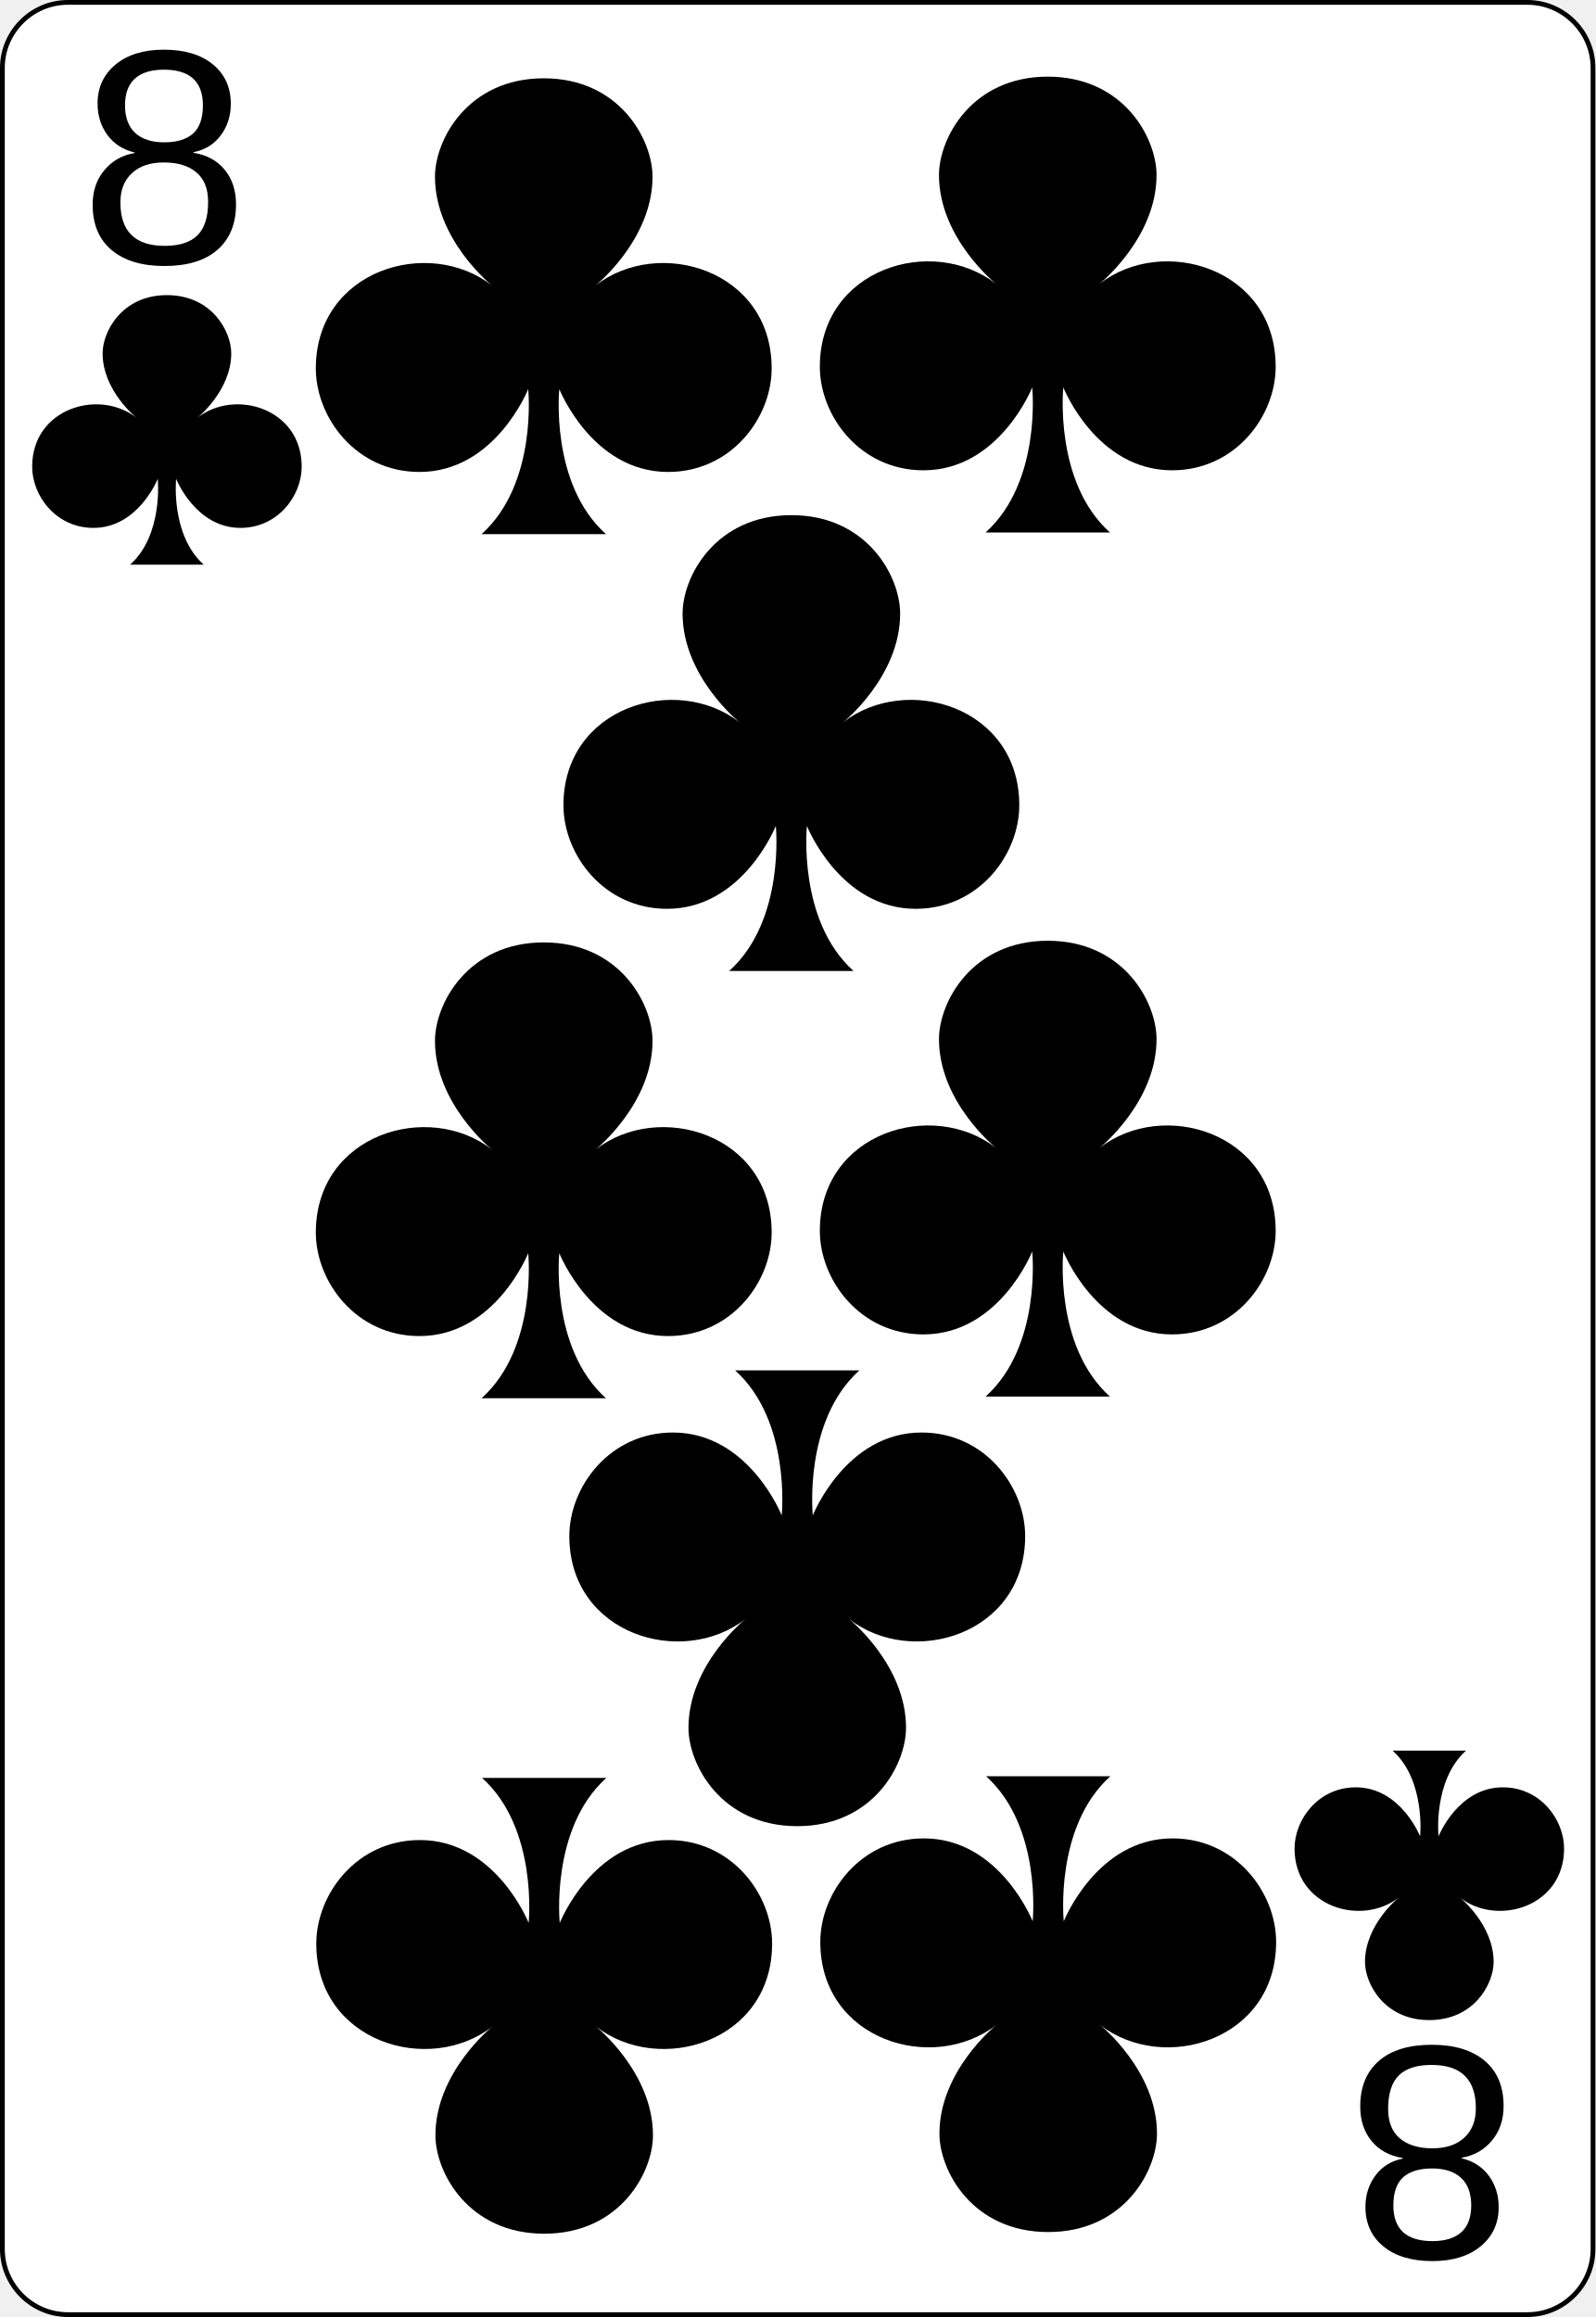
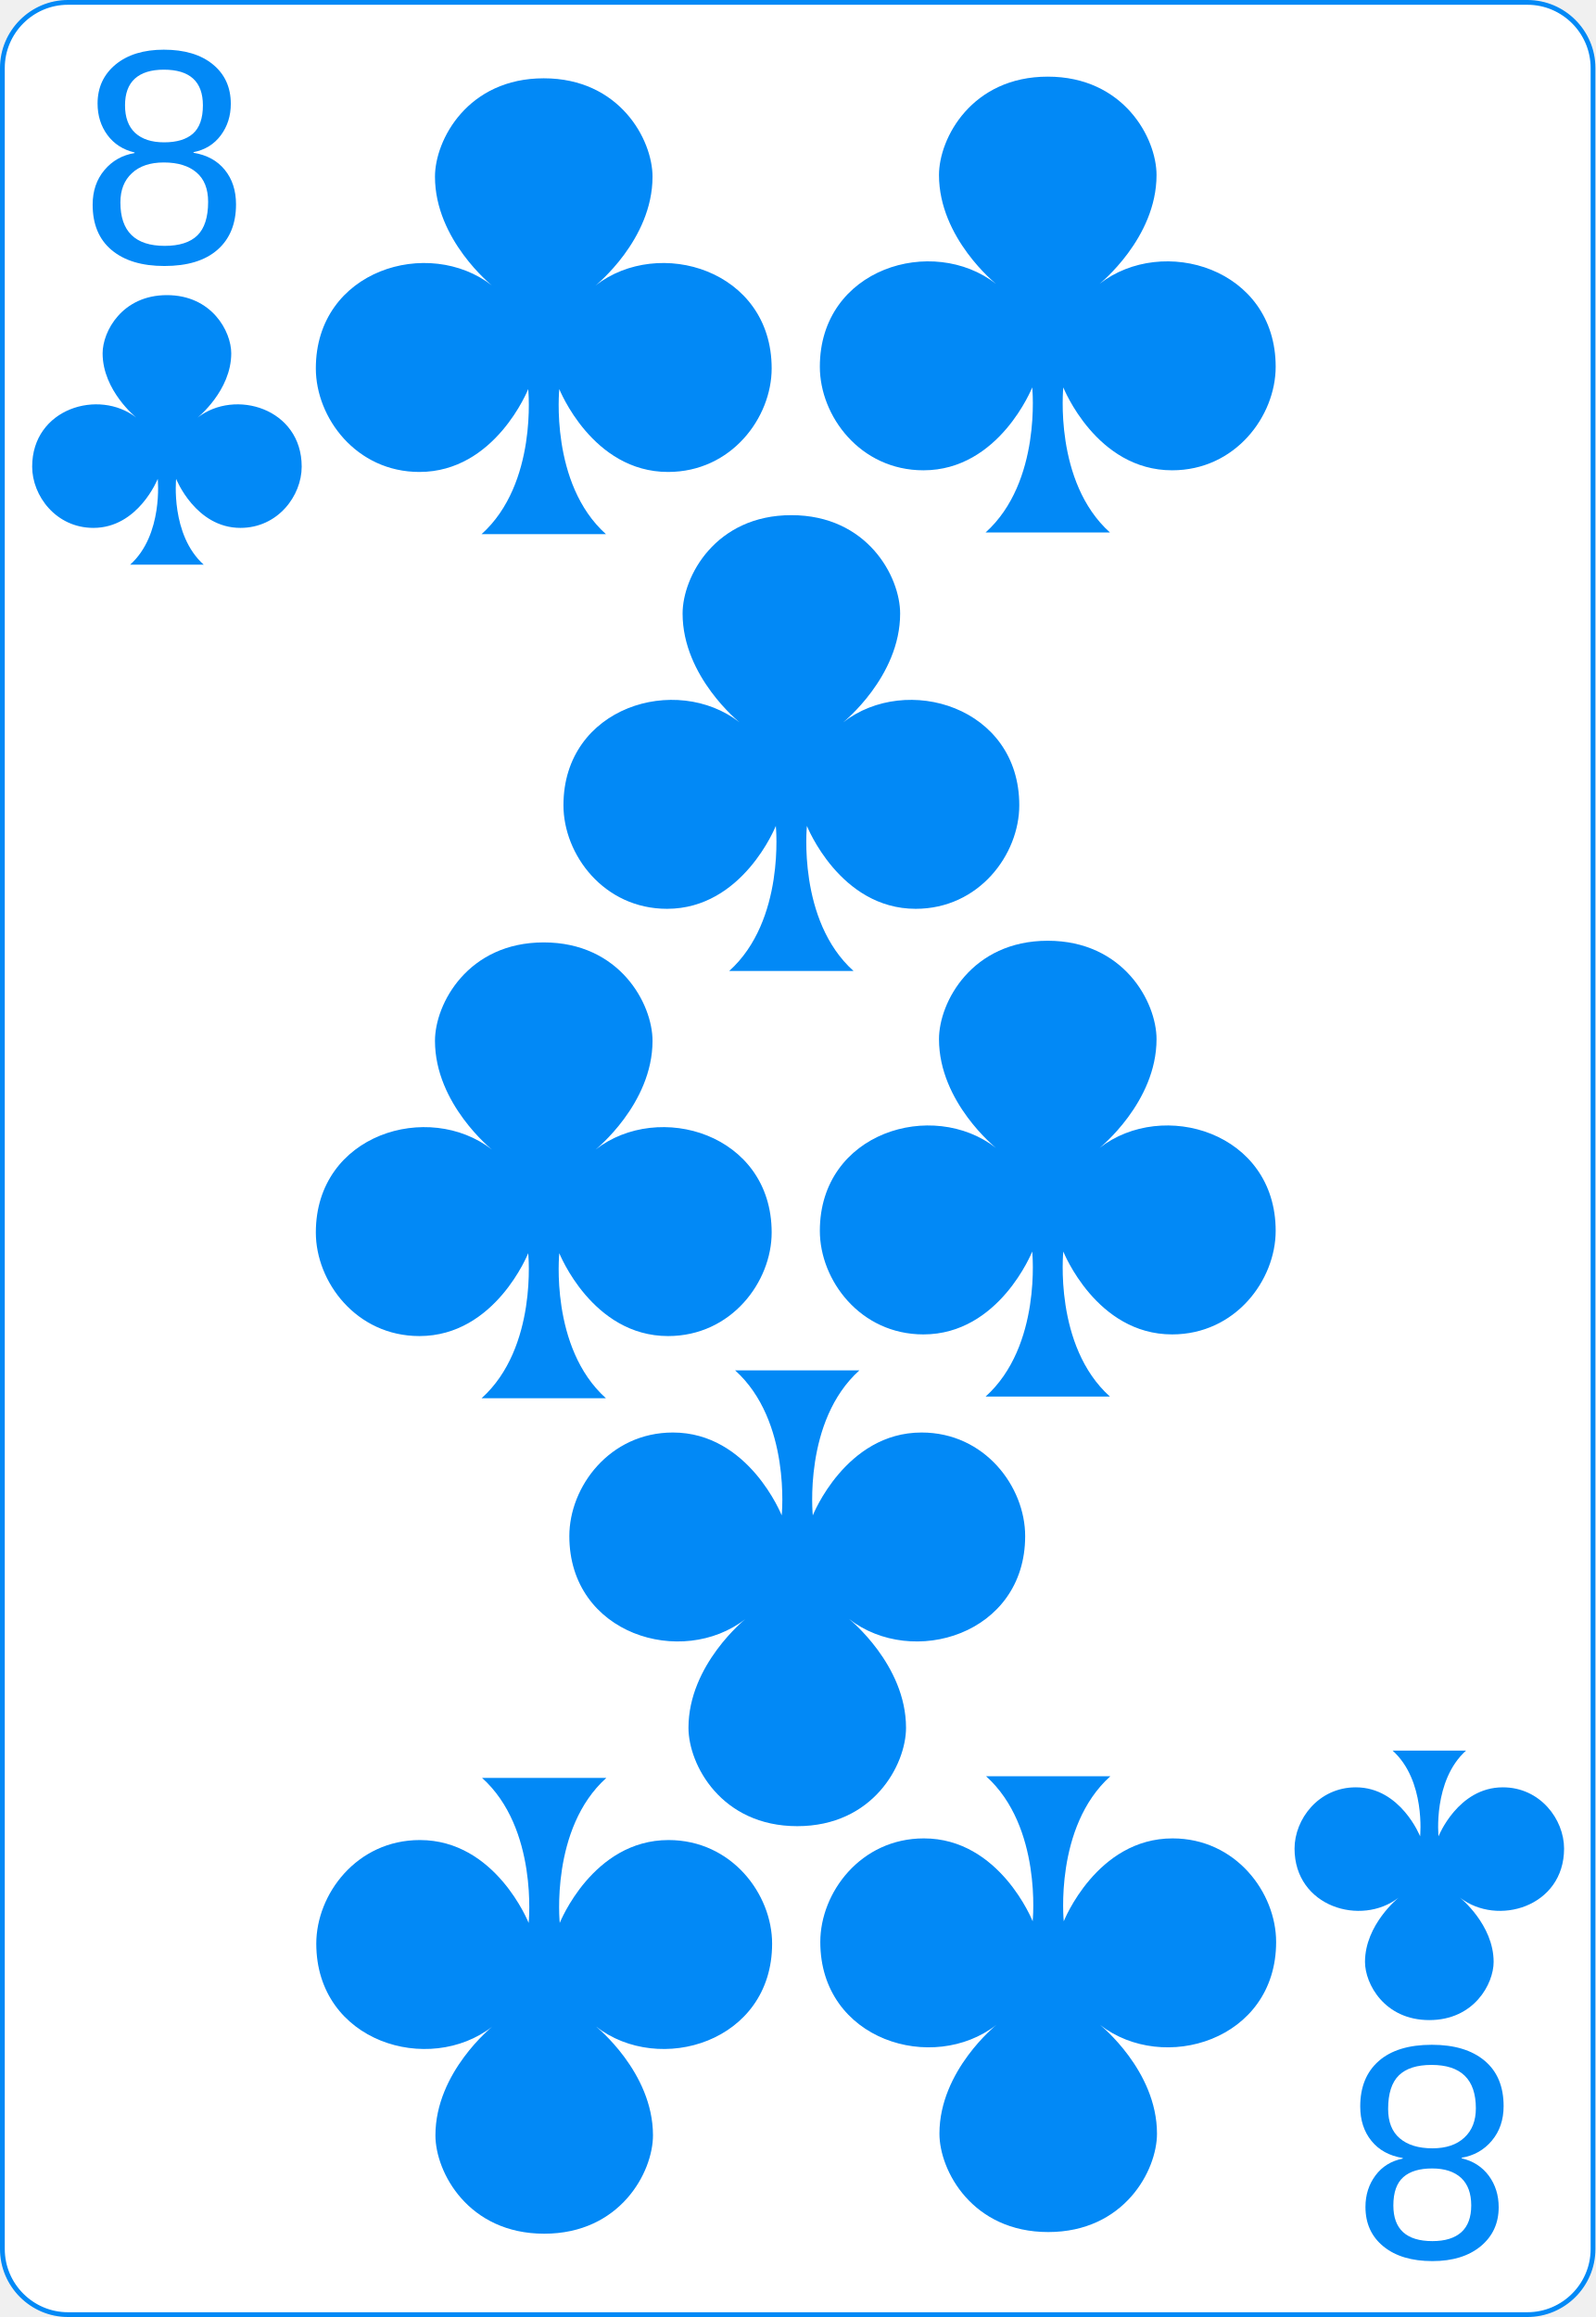
<svg xmlns="http://www.w3.org/2000/svg" xmlns:xlink="http://www.w3.org/1999/xlink" width="167.087pt" height="242.667pt" viewBox="0 0 167.087 242.667" xml:space="preserve" id="svg2" version="1.1">
  <defs id="defs41">
    <radialGradient xlink:href="#linearGradient2984" id="radialGradient3760" cx="48.231" cy="18.138" fx="48.231" fy="18.138" r="9.5" gradientUnits="userSpaceOnUse" gradientTransform="matrix(-1.560526,0.01828294,-0.02684055,-2.290953,123.9838,58.80911)" />
    <linearGradient id="linearGradient2984">
-       <stop style="stop-color:#000000;stop-opacity:1;" offset="0" id="stop2986" />
-       <stop style="stop-color:#000000;stop-opacity:0.656;" offset="1" id="stop2988" />
+       <stop style="stop-color:#0289F6;stop-opacity:1;" offset="0" id="stop2986" />
+       <stop style="stop-color:#0289F6;stop-opacity:0.656;" offset="1" id="stop2988" />
    </linearGradient>
    <radialGradient xlink:href="#linearGradient3784" id="radialGradient3792" cx="171.487" cy="511.223" fx="171.487" fy="511.223" r="81.903" gradientTransform="matrix(1.152989,-0.6739155,0.3948202,0.6754904,-233.6326,270.4008)" gradientUnits="userSpaceOnUse" />
    <linearGradient id="linearGradient3784">
      <stop style="stop-color:#ffffff;stop-opacity:0.534;" offset="0" id="stop3786" />
-       <stop style="stop-color:#000000;stop-opacity:0;" offset="1" id="stop3788" />
+       <stop style="stop-color:#0289F6;stop-opacity:0;" offset="1" id="stop3788" />
    </linearGradient>
    <radialGradient r="81.903" fy="511.223" fx="171.487" cy="511.223" cx="171.487" gradientTransform="matrix(1.152989,-0.6739155,0.3948202,0.6754904,-233.6326,270.4008)" gradientUnits="userSpaceOnUse" id="radialGradient3855" xlink:href="#linearGradient3784-4" />
    <linearGradient id="linearGradient3784-4">
      <stop style="stop-color:#ffffff;stop-opacity:0.519;" offset="0" id="stop3786-8" />
-       <stop style="stop-color:#000000;stop-opacity:0;" offset="1" id="stop3788-6" />
+       <stop style="stop-color:#0289F6;stop-opacity:0;" offset="1" id="stop3788-6" />
    </linearGradient>
    <radialGradient r="81.903" fy="461.841" fx="181.694" cy="461.841" cx="181.694" gradientTransform="matrix(1.152989,-0.6739155,0.3948202,0.6754904,-233.6326,270.4008)" gradientUnits="userSpaceOnUse" id="radialGradient3916" xlink:href="#linearGradient3784-3" />
    <linearGradient id="linearGradient3784-3">
      <stop style="stop-color:#ffffff;stop-opacity:0.702;" offset="0" id="stop3786-86" />
-       <stop style="stop-color:#000000;stop-opacity:0;" offset="1" id="stop3788-2" />
+       <stop style="stop-color:#0289F6;stop-opacity:0;" offset="1" id="stop3788-2" />
    </linearGradient>
  </defs>
-   <g id="Layer_x0020_1" style="fill-rule:nonzero;clip-rule:nonzero;stroke:#000000;stroke-miterlimit:4;">
+   <g id="Layer_x0020_1" style="fill-rule:nonzero;clip-rule:nonzero;stroke:#0289F6;stroke-miterlimit:4;">
    <path style="fill:#FFFFFF;stroke-width:0.5;" d="M166.837,235.548c0,3.777-3.087,6.869-6.871,6.869H7.111c-3.775,0-6.861-3.092-6.861-6.869V7.12C0.25,3.343,3.336,0.25,7.111,0.25h152.855    c3.784,0,6.871,3.093,6.871,6.87v228.428z" id="path5" />
    <g style="stroke:none;" id="g7">
      <g id="g9">
				
			</g>
    </g>
    <g id="g15">
			
		</g>
    <g id="g19">
			
		</g>
    <g style="stroke:none;" id="g23">
      <g id="g25">
				
			</g>
    </g>
    <g style="stroke:none;" id="g31">
      <g id="g33">
				
			</g>
    </g>
  </g>
-   <text xml:space="preserve" style="font-size:32px;font-style:normal;font-weight:normal;line-height:125%;letter-spacing:0px;word-spacing:0px;fill:#000000;fill-opacity:1;stroke:none;font-family:Bitstream Vera Sans" x="8.311" y="27.548" id="text3788">
+   <text xml:space="preserve" style="font-size:32px;font-style:normal;font-weight:normal;line-height:125%;letter-spacing:0px;word-spacing:0px;fill:#0289F6;fill-opacity:1;stroke:none;font-family:Bitstream Vera Sans" x="8.311" y="27.548" id="text3788">
    <tspan id="tspan3790" x="8.311" y="27.548" style="font-style:normal;font-variant:normal;font-weight:normal;font-stretch:normal;font-family:Arial;-inkscape-font-specification:Arial">8</tspan>
  </text>
  <g transform="matrix(1.485651,0,0,1.485651,-54.02466,10.01807)" id="layer1-1-4">
-     <path id="cl-9" d="m 50.291,22.698 c 0,0 2.375,-1.9 2.375,-4.534 0,-1.542 -1.369,-4.102 -4.534,-4.102 -3.165,0 -4.534,2.561 -4.534,4.102 0,2.634 2.375,4.534 2.375,4.534 -2.638,-2.055 -7.341,-0.652 -7.341,3.455 0,2.056 1.68,4.318 4.318,4.318 3.165,0 4.534,-3.455 4.534,-3.455 0,0 0.402,3.938 -1.943,6.046 h 5.182 c -2.345,-2.107 -1.943,-6.046 -1.943,-6.046 0,0 1.369,3.455 4.534,3.455 2.639,0 4.318,-2.263 4.318,-4.318 0,-4.107 -4.703,-5.51 -7.341,-3.455 z" style="fill:#000000" />
+     <path id="cl-9" d="m 50.291,22.698 c 0,0 2.375,-1.9 2.375,-4.534 0,-1.542 -1.369,-4.102 -4.534,-4.102 -3.165,0 -4.534,2.561 -4.534,4.102 0,2.634 2.375,4.534 2.375,4.534 -2.638,-2.055 -7.341,-0.652 -7.341,3.455 0,2.056 1.68,4.318 4.318,4.318 3.165,0 4.534,-3.455 4.534,-3.455 0,0 0.402,3.938 -1.943,6.046 h 5.182 c -2.345,-2.107 -1.943,-6.046 -1.943,-6.046 0,0 1.369,3.455 4.534,3.455 2.639,0 4.318,-2.263 4.318,-4.318 0,-4.107 -4.703,-5.51 -7.341,-3.455 z" style="fill:#0289F6" />
  </g>
-   <text xml:space="preserve" style="font-size:32px;font-style:normal;font-weight:normal;line-height:125%;letter-spacing:0px;word-spacing:0px;fill:#000000;fill-opacity:1;stroke:none;font-family:Bitstream Vera Sans" x="-158.864" y="-214.467" id="text3788-8" transform="scale(-1,-1)">
+   <text xml:space="preserve" style="font-size:32px;font-style:normal;font-weight:normal;line-height:125%;letter-spacing:0px;word-spacing:0px;fill:#0289F6;fill-opacity:1;stroke:none;font-family:Bitstream Vera Sans" x="-158.864" y="-214.467" id="text3788-8" transform="scale(-1,-1)">
    <tspan id="tspan3790-7" x="-158.864" y="-214.467" style="font-style:normal;font-variant:normal;font-weight:normal;font-stretch:normal;font-family:Arial;-inkscape-font-specification:Arial">8</tspan>
  </text>
  <g transform="matrix(-1.485651,0,0,-1.485651,221.1992,232.4618)" id="layer1-1-4-1">
-     <path id="cl-9-7" d="m 50.291,22.698 c 0,0 2.375,-1.9 2.375,-4.534 0,-1.542 -1.369,-4.102 -4.534,-4.102 -3.165,0 -4.534,2.561 -4.534,4.102 0,2.634 2.375,4.534 2.375,4.534 -2.638,-2.055 -7.341,-0.652 -7.341,3.455 0,2.056 1.68,4.318 4.318,4.318 3.165,0 4.534,-3.455 4.534,-3.455 0,0 0.402,3.938 -1.943,6.046 h 5.182 c -2.345,-2.107 -1.943,-6.046 -1.943,-6.046 0,0 1.369,3.455 4.534,3.455 2.639,0 4.318,-2.263 4.318,-4.318 0,-4.107 -4.703,-5.51 -7.341,-3.455 z" style="fill:#000000" />
+     <path id="cl-9-7" d="m 50.291,22.698 c 0,0 2.375,-1.9 2.375,-4.534 0,-1.542 -1.369,-4.102 -4.534,-4.102 -3.165,0 -4.534,2.561 -4.534,4.102 0,2.634 2.375,4.534 2.375,4.534 -2.638,-2.055 -7.341,-0.652 -7.341,3.455 0,2.056 1.68,4.318 4.318,4.318 3.165,0 4.534,-3.455 4.534,-3.455 0,0 0.402,3.938 -1.943,6.046 h 5.182 c -2.345,-2.107 -1.943,-6.046 -1.943,-6.046 0,0 1.369,3.455 4.534,3.455 2.639,0 4.318,-2.263 4.318,-4.318 0,-4.107 -4.703,-5.51 -7.341,-3.455 z" style="fill:#0289F6" />
  </g>
  <g transform="matrix(2.512578,0,0,2.512578,-63.98839,-27.13112)" id="layer1-1-4-8">
-     <path id="cl-9-8" d="m 50.291,22.698 c 0,0 2.375,-1.9 2.375,-4.534 0,-1.542 -1.369,-4.102 -4.534,-4.102 -3.165,0 -4.534,2.561 -4.534,4.102 0,2.634 2.375,4.534 2.375,4.534 -2.638,-2.055 -7.341,-0.652 -7.341,3.455 0,2.056 1.68,4.318 4.318,4.318 3.165,0 4.534,-3.455 4.534,-3.455 0,0 0.402,3.938 -1.943,6.046 h 5.182 c -2.345,-2.107 -1.943,-6.046 -1.943,-6.046 0,0 1.369,3.455 4.534,3.455 2.639,0 4.318,-2.263 4.318,-4.318 0,-4.107 -4.703,-5.51 -7.341,-3.455 z" style="fill:#000000" />
+     <path id="cl-9-8" d="m 50.291,22.698 c 0,0 2.375,-1.9 2.375,-4.534 0,-1.542 -1.369,-4.102 -4.534,-4.102 -3.165,0 -4.534,2.561 -4.534,4.102 0,2.634 2.375,4.534 2.375,4.534 -2.638,-2.055 -7.341,-0.652 -7.341,3.455 0,2.056 1.68,4.318 4.318,4.318 3.165,0 4.534,-3.455 4.534,-3.455 0,0 0.402,3.938 -1.943,6.046 h 5.182 c -2.345,-2.107 -1.943,-6.046 -1.943,-6.046 0,0 1.369,3.455 4.534,3.455 2.639,0 4.318,-2.263 4.318,-4.318 0,-4.107 -4.703,-5.51 -7.341,-3.455 z" style="fill:#0289F6" />
  </g>
  <g transform="matrix(-2.512578,0,0,-2.512578,177.9295,269.2751)" id="layer1-1-4-8-0">
-     <path id="cl-9-8-6" d="m 50.291,22.698 c 0,0 2.375,-1.9 2.375,-4.534 0,-1.542 -1.369,-4.102 -4.534,-4.102 -3.165,0 -4.534,2.561 -4.534,4.102 0,2.634 2.375,4.534 2.375,4.534 -2.638,-2.055 -7.341,-0.652 -7.341,3.455 0,2.056 1.68,4.318 4.318,4.318 3.165,0 4.534,-3.455 4.534,-3.455 0,0 0.402,3.938 -1.943,6.046 h 5.182 c -2.345,-2.107 -1.943,-6.046 -1.943,-6.046 0,0 1.369,3.455 4.534,3.455 2.639,0 4.318,-2.263 4.318,-4.318 0,-4.107 -4.703,-5.51 -7.341,-3.455 z" style="fill:#000000" />
+     <path id="cl-9-8-6" d="m 50.291,22.698 c 0,0 2.375,-1.9 2.375,-4.534 0,-1.542 -1.369,-4.102 -4.534,-4.102 -3.165,0 -4.534,2.561 -4.534,4.102 0,2.634 2.375,4.534 2.375,4.534 -2.638,-2.055 -7.341,-0.652 -7.341,3.455 0,2.056 1.68,4.318 4.318,4.318 3.165,0 4.534,-3.455 4.534,-3.455 0,0 0.402,3.938 -1.943,6.046 h 5.182 c -2.345,-2.107 -1.943,-6.046 -1.943,-6.046 0,0 1.369,3.455 4.534,3.455 2.639,0 4.318,-2.263 4.318,-4.318 0,-4.107 -4.703,-5.51 -7.341,-3.455 z" style="fill:#0289F6" />
  </g>
  <g transform="matrix(2.512578,0,0,2.512578,-63.98839,63.36968)" id="layer1-1-4-8-2">
-     <path id="cl-9-8-0" d="m 50.291,22.698 c 0,0 2.375,-1.9 2.375,-4.534 0,-1.542 -1.369,-4.102 -4.534,-4.102 -3.165,0 -4.534,2.561 -4.534,4.102 0,2.634 2.375,4.534 2.375,4.534 -2.638,-2.055 -7.341,-0.652 -7.341,3.455 0,2.056 1.68,4.318 4.318,4.318 3.165,0 4.534,-3.455 4.534,-3.455 0,0 0.402,3.938 -1.943,6.046 h 5.182 c -2.345,-2.107 -1.943,-6.046 -1.943,-6.046 0,0 1.369,3.455 4.534,3.455 2.639,0 4.318,-2.263 4.318,-4.318 0,-4.107 -4.703,-5.51 -7.341,-3.455 z" style="fill:#000000" />
+     <path id="cl-9-8-0" d="m 50.291,22.698 c 0,0 2.375,-1.9 2.375,-4.534 0,-1.542 -1.369,-4.102 -4.534,-4.102 -3.165,0 -4.534,2.561 -4.534,4.102 0,2.634 2.375,4.534 2.375,4.534 -2.638,-2.055 -7.341,-0.652 -7.341,3.455 0,2.056 1.68,4.318 4.318,4.318 3.165,0 4.534,-3.455 4.534,-3.455 0,0 0.402,3.938 -1.943,6.046 h 5.182 c -2.345,-2.107 -1.943,-6.046 -1.943,-6.046 0,0 1.369,3.455 4.534,3.455 2.639,0 4.318,-2.263 4.318,-4.318 0,-4.107 -4.703,-5.51 -7.341,-3.455 z" style="fill:#0289F6" />
  </g>
  <g transform="matrix(2.512578,0,0,2.512578,-11.20333,-27.30484)" id="layer1-1-4-8-8">
-     <path id="cl-9-8-9" d="m 50.291,22.698 c 0,0 2.375,-1.9 2.375,-4.534 0,-1.542 -1.369,-4.102 -4.534,-4.102 -3.165,0 -4.534,2.561 -4.534,4.102 0,2.634 2.375,4.534 2.375,4.534 -2.638,-2.055 -7.341,-0.652 -7.341,3.455 0,2.056 1.68,4.318 4.318,4.318 3.165,0 4.534,-3.455 4.534,-3.455 0,0 0.402,3.938 -1.943,6.046 h 5.182 c -2.345,-2.107 -1.943,-6.046 -1.943,-6.046 0,0 1.369,3.455 4.534,3.455 2.639,0 4.318,-2.263 4.318,-4.318 0,-4.107 -4.703,-5.51 -7.341,-3.455 z" style="fill:#000000" />
+     <path id="cl-9-8-9" d="m 50.291,22.698 c 0,0 2.375,-1.9 2.375,-4.534 0,-1.542 -1.369,-4.102 -4.534,-4.102 -3.165,0 -4.534,2.561 -4.534,4.102 0,2.634 2.375,4.534 2.375,4.534 -2.638,-2.055 -7.341,-0.652 -7.341,3.455 0,2.056 1.68,4.318 4.318,4.318 3.165,0 4.534,-3.455 4.534,-3.455 0,0 0.402,3.938 -1.943,6.046 h 5.182 c -2.345,-2.107 -1.943,-6.046 -1.943,-6.046 0,0 1.369,3.455 4.534,3.455 2.639,0 4.318,-2.263 4.318,-4.318 0,-4.107 -4.703,-5.51 -7.341,-3.455 z" style="fill:#0289F6" />
  </g>
  <g transform="matrix(-2.512578,0,0,-2.512578,230.7146,269.1014)" id="layer1-1-4-8-0-2">
-     <path id="cl-9-8-6-6" d="m 50.291,22.698 c 0,0 2.375,-1.9 2.375,-4.534 0,-1.542 -1.369,-4.102 -4.534,-4.102 -3.165,0 -4.534,2.561 -4.534,4.102 0,2.634 2.375,4.534 2.375,4.534 -2.638,-2.055 -7.341,-0.652 -7.341,3.455 0,2.056 1.68,4.318 4.318,4.318 3.165,0 4.534,-3.455 4.534,-3.455 0,0 0.402,3.938 -1.943,6.046 h 5.182 c -2.345,-2.107 -1.943,-6.046 -1.943,-6.046 0,0 1.369,3.455 4.534,3.455 2.639,0 4.318,-2.263 4.318,-4.318 0,-4.107 -4.703,-5.51 -7.341,-3.455 z" style="fill:#000000" />
+     <path id="cl-9-8-6-6" d="m 50.291,22.698 c 0,0 2.375,-1.9 2.375,-4.534 0,-1.542 -1.369,-4.102 -4.534,-4.102 -3.165,0 -4.534,2.561 -4.534,4.102 0,2.634 2.375,4.534 2.375,4.534 -2.638,-2.055 -7.341,-0.652 -7.341,3.455 0,2.056 1.68,4.318 4.318,4.318 3.165,0 4.534,-3.455 4.534,-3.455 0,0 0.402,3.938 -1.943,6.046 h 5.182 c -2.345,-2.107 -1.943,-6.046 -1.943,-6.046 0,0 1.369,3.455 4.534,3.455 2.639,0 4.318,-2.263 4.318,-4.318 0,-4.107 -4.703,-5.51 -7.341,-3.455 z" style="fill:#0289F6" />
  </g>
  <g transform="matrix(2.512578,0,0,2.512578,-11.20333,63.19596)" id="layer1-1-4-8-2-6">
-     <path id="cl-9-8-0-4" d="m 50.291,22.698 c 0,0 2.375,-1.9 2.375,-4.534 0,-1.542 -1.369,-4.102 -4.534,-4.102 -3.165,0 -4.534,2.561 -4.534,4.102 0,2.634 2.375,4.534 2.375,4.534 -2.638,-2.055 -7.341,-0.652 -7.341,3.455 0,2.056 1.68,4.318 4.318,4.318 3.165,0 4.534,-3.455 4.534,-3.455 0,0 0.402,3.938 -1.943,6.046 h 5.182 c -2.345,-2.107 -1.943,-6.046 -1.943,-6.046 0,0 1.369,3.455 4.534,3.455 2.639,0 4.318,-2.263 4.318,-4.318 0,-4.107 -4.703,-5.51 -7.341,-3.455 z" style="fill:#000000" />
+     <path id="cl-9-8-0-4" d="m 50.291,22.698 c 0,0 2.375,-1.9 2.375,-4.534 0,-1.542 -1.369,-4.102 -4.534,-4.102 -3.165,0 -4.534,2.561 -4.534,4.102 0,2.634 2.375,4.534 2.375,4.534 -2.638,-2.055 -7.341,-0.652 -7.341,3.455 0,2.056 1.68,4.318 4.318,4.318 3.165,0 4.534,-3.455 4.534,-3.455 0,0 0.402,3.938 -1.943,6.046 h 5.182 c -2.345,-2.107 -1.943,-6.046 -1.943,-6.046 0,0 1.369,3.455 4.534,3.455 2.639,0 4.318,-2.263 4.318,-4.318 0,-4.107 -4.703,-5.51 -7.341,-3.455 z" style="fill:#0289F6" />
  </g>
  <g transform="matrix(2.512578,0,0,2.512578,-38.0557,18.62236)" id="layer1-1-4-8-6">
-     <path id="cl-9-8-8" d="m 50.291,22.698 c 0,0 2.375,-1.9 2.375,-4.534 0,-1.542 -1.369,-4.102 -4.534,-4.102 -3.165,0 -4.534,2.561 -4.534,4.102 0,2.634 2.375,4.534 2.375,4.534 -2.638,-2.055 -7.341,-0.652 -7.341,3.455 0,2.056 1.68,4.318 4.318,4.318 3.165,0 4.534,-3.455 4.534,-3.455 0,0 0.402,3.938 -1.943,6.046 h 5.182 c -2.345,-2.107 -1.943,-6.046 -1.943,-6.046 0,0 1.369,3.455 4.534,3.455 2.639,0 4.318,-2.263 4.318,-4.318 0,-4.107 -4.703,-5.51 -7.341,-3.455 z" style="fill:#000000" />
+     <path id="cl-9-8-8" d="m 50.291,22.698 c 0,0 2.375,-1.9 2.375,-4.534 0,-1.542 -1.369,-4.102 -4.534,-4.102 -3.165,0 -4.534,2.561 -4.534,4.102 0,2.634 2.375,4.534 2.375,4.534 -2.638,-2.055 -7.341,-0.652 -7.341,3.455 0,2.056 1.68,4.318 4.318,4.318 3.165,0 4.534,-3.455 4.534,-3.455 0,0 0.402,3.938 -1.943,6.046 h 5.182 c -2.345,-2.107 -1.943,-6.046 -1.943,-6.046 0,0 1.369,3.455 4.534,3.455 2.639,0 4.318,-2.263 4.318,-4.318 0,-4.107 -4.703,-5.51 -7.341,-3.455 z" style="fill:#0289F6" />
  </g>
  <g transform="matrix(-2.512578,0,0,-2.512578,204.4313,226.5922)" id="layer1-1-4-8-6-8">
-     <path id="cl-9-8-8-8" d="m 50.291,22.698 c 0,0 2.375,-1.9 2.375,-4.534 0,-1.542 -1.369,-4.102 -4.534,-4.102 -3.165,0 -4.534,2.561 -4.534,4.102 0,2.634 2.375,4.534 2.375,4.534 -2.638,-2.055 -7.341,-0.652 -7.341,3.455 0,2.056 1.68,4.318 4.318,4.318 3.165,0 4.534,-3.455 4.534,-3.455 0,0 0.402,3.938 -1.943,6.046 h 5.182 c -2.345,-2.107 -1.943,-6.046 -1.943,-6.046 0,0 1.369,3.455 4.534,3.455 2.639,0 4.318,-2.263 4.318,-4.318 0,-4.107 -4.703,-5.51 -7.341,-3.455 z" style="fill:#000000" />
+     <path id="cl-9-8-8-8" d="m 50.291,22.698 c 0,0 2.375,-1.9 2.375,-4.534 0,-1.542 -1.369,-4.102 -4.534,-4.102 -3.165,0 -4.534,2.561 -4.534,4.102 0,2.634 2.375,4.534 2.375,4.534 -2.638,-2.055 -7.341,-0.652 -7.341,3.455 0,2.056 1.68,4.318 4.318,4.318 3.165,0 4.534,-3.455 4.534,-3.455 0,0 0.402,3.938 -1.943,6.046 h 5.182 c -2.345,-2.107 -1.943,-6.046 -1.943,-6.046 0,0 1.369,3.455 4.534,3.455 2.639,0 4.318,-2.263 4.318,-4.318 0,-4.107 -4.703,-5.51 -7.341,-3.455 z" style="fill:#0289F6" />
  </g>
</svg>
